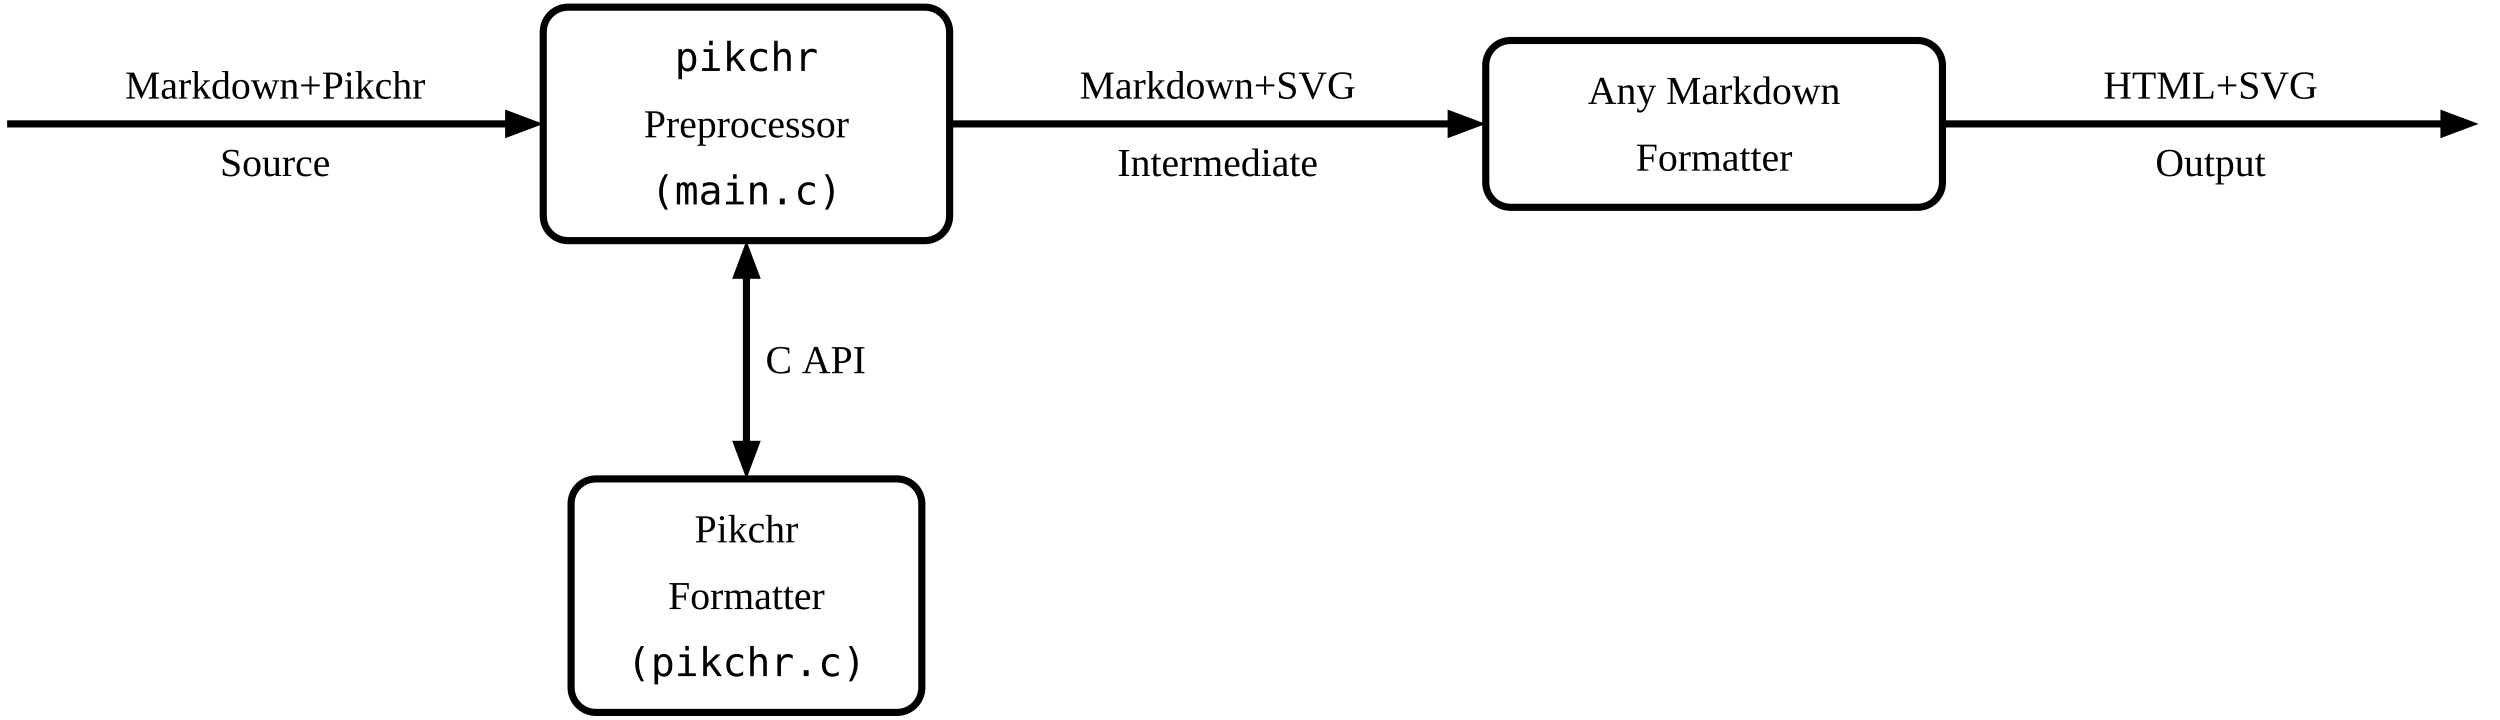
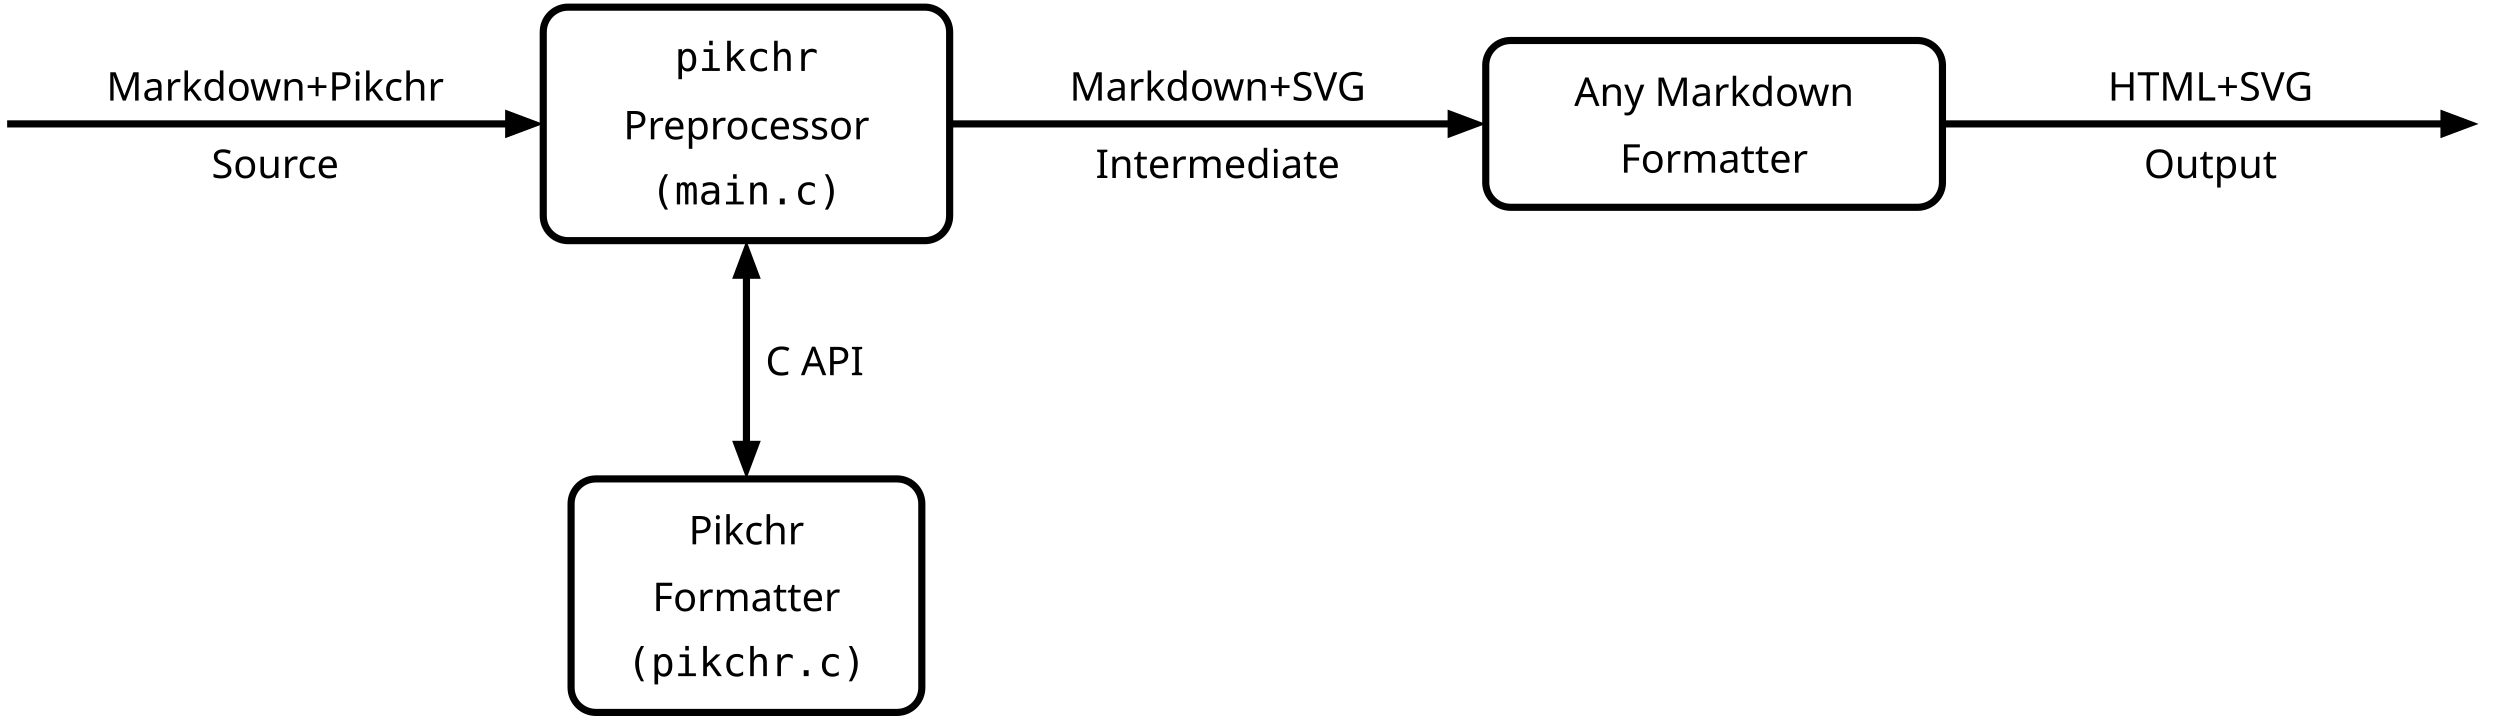
- <svg xmlns="http://www.w3.org/2000/svg" viewBox="0 0 755.453 217.44">
+ <svg xmlns="http://www.w3.org/2000/svg" style="font-family:sans-serif" viewBox="0 0 755.453 217.44">
  <polygon points="164.16,37.44 152.64,41.76 152.64,33.12" style="fill:rgb(0,0,0)" />
  <path d="M2.16,37.44L158.4,37.44" style="fill:none;stroke-width:2.16;stroke:rgb(0,0,0);" />
  <text x="83.16" y="25.74" text-anchor="middle" fill="rgb(0,0,0)" dominant-baseline="central">Markdown+Pikchr</text>
  <text x="83.16" y="49.14" text-anchor="middle" fill="rgb(0,0,0)" dominant-baseline="central">Source</text>
  <path d="M171.66,72.72L279.463,72.72A7.5 7.5 0 0 0 286.963 65.22L286.963,9.66A7.5 7.5 0 0 0 279.463 2.16L171.66,2.16A7.5 7.5 0 0 0 164.16 9.66L164.16,65.22A7.5 7.5 0 0 0 171.66 72.72Z" style="fill:none;stroke-width:2.16;stroke:rgb(0,0,0);" />
  <text x="225.562" y="17.28" text-anchor="middle" font-family="monospace" fill="rgb(0,0,0)" dominant-baseline="central">pikchr</text>
  <text x="225.562" y="37.44" text-anchor="middle" fill="rgb(0,0,0)" dominant-baseline="central">Preprocessor</text>
  <text x="225.562" y="57.6" text-anchor="middle" font-family="monospace" fill="rgb(0,0,0)" dominant-baseline="central">(main.c)</text>
  <polygon points="448.963,37.44 437.443,41.76 437.443,33.12" style="fill:rgb(0,0,0)" />
  <path d="M286.963,37.44L443.203,37.44" style="fill:none;stroke-width:2.16;stroke:rgb(0,0,0);" />
  <text x="367.963" y="25.74" text-anchor="middle" fill="rgb(0,0,0)" dominant-baseline="central">Markdown+SVG</text>
  <text x="367.963" y="49.14" text-anchor="middle" fill="rgb(0,0,0)" dominant-baseline="central">Intermediate</text>
  <path d="M456.463,62.64L579.473,62.64A7.5 7.5 0 0 0 586.973 55.14L586.973,19.74A7.5 7.5 0 0 0 579.473 12.24L456.463,12.24A7.5 7.5 0 0 0 448.963 19.74L448.963,55.14A7.5 7.5 0 0 0 456.463 62.64Z" style="fill:none;stroke-width:2.16;stroke:rgb(0,0,0);" />
  <text x="517.968" y="27.36" text-anchor="middle" fill="rgb(0,0,0)" dominant-baseline="central">Any Markdown</text>
  <text x="517.968" y="47.52" text-anchor="middle" fill="rgb(0,0,0)" dominant-baseline="central">Formatter</text>
  <polygon points="748.973,37.44 737.453,41.76 737.453,33.12" style="fill:rgb(0,0,0)" />
  <path d="M586.973,37.44L743.213,37.44" style="fill:none;stroke-width:2.16;stroke:rgb(0,0,0);" />
  <text x="667.973" y="25.74" text-anchor="middle" fill="rgb(0,0,0)" dominant-baseline="central">HTML+SVG</text>
  <text x="667.973" y="49.14" text-anchor="middle" fill="rgb(0,0,0)" dominant-baseline="central">Output</text>
  <polygon points="225.562,72.72 229.882,84.24 221.242,84.24" style="fill:rgb(0,0,0)" />
  <polygon points="225.562,144.72 221.242,133.2 229.882,133.2" style="fill:rgb(0,0,0)" />
  <path d="M225.562,78.48L225.562,138.96" style="fill:none;stroke-width:2.16;stroke:rgb(0,0,0);" />
  <text x="231.322" y="108.72" text-anchor="start" fill="rgb(0,0,0)" dominant-baseline="central">C API</text>
  <path d="M180.07,215.28L271.054,215.28A7.5 7.5 0 0 0 278.554 207.78L278.554,152.22A7.5 7.5 0 0 0 271.054 144.72L180.07,144.72A7.5 7.5 0 0 0 172.57 152.22L172.57,207.78A7.5 7.5 0 0 0 180.07 215.28Z" style="fill:none;stroke-width:2.16;stroke:rgb(0,0,0);" />
  <text x="225.562" y="159.84" text-anchor="middle" fill="rgb(0,0,0)" dominant-baseline="central">Pikchr</text>
  <text x="225.562" y="180" text-anchor="middle" fill="rgb(0,0,0)" dominant-baseline="central">Formatter</text>
  <text x="225.562" y="200.16" text-anchor="middle" font-family="monospace" fill="rgb(0,0,0)" dominant-baseline="central">(pikchr.c)</text>
</svg>
